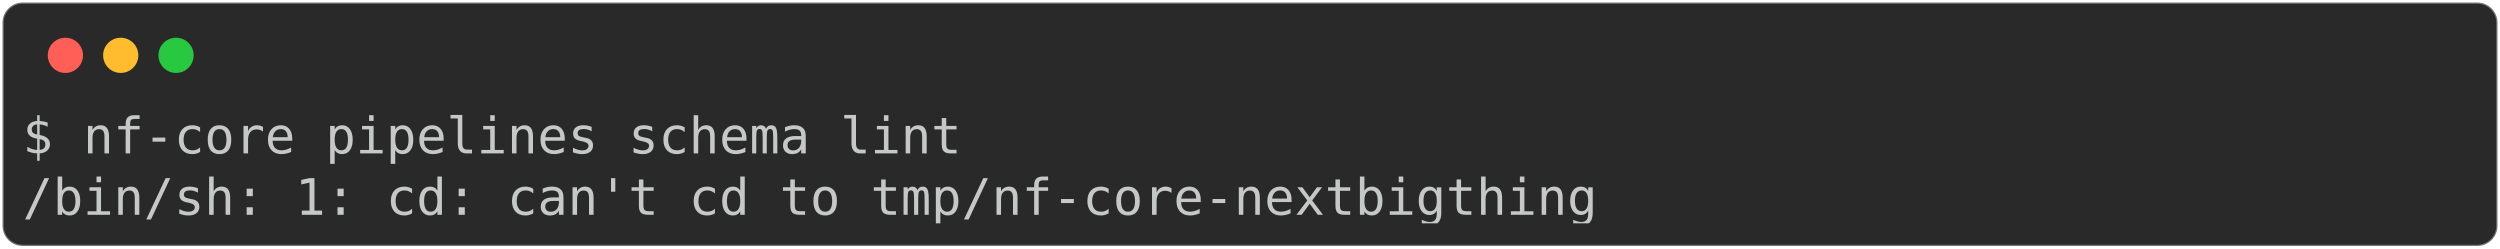
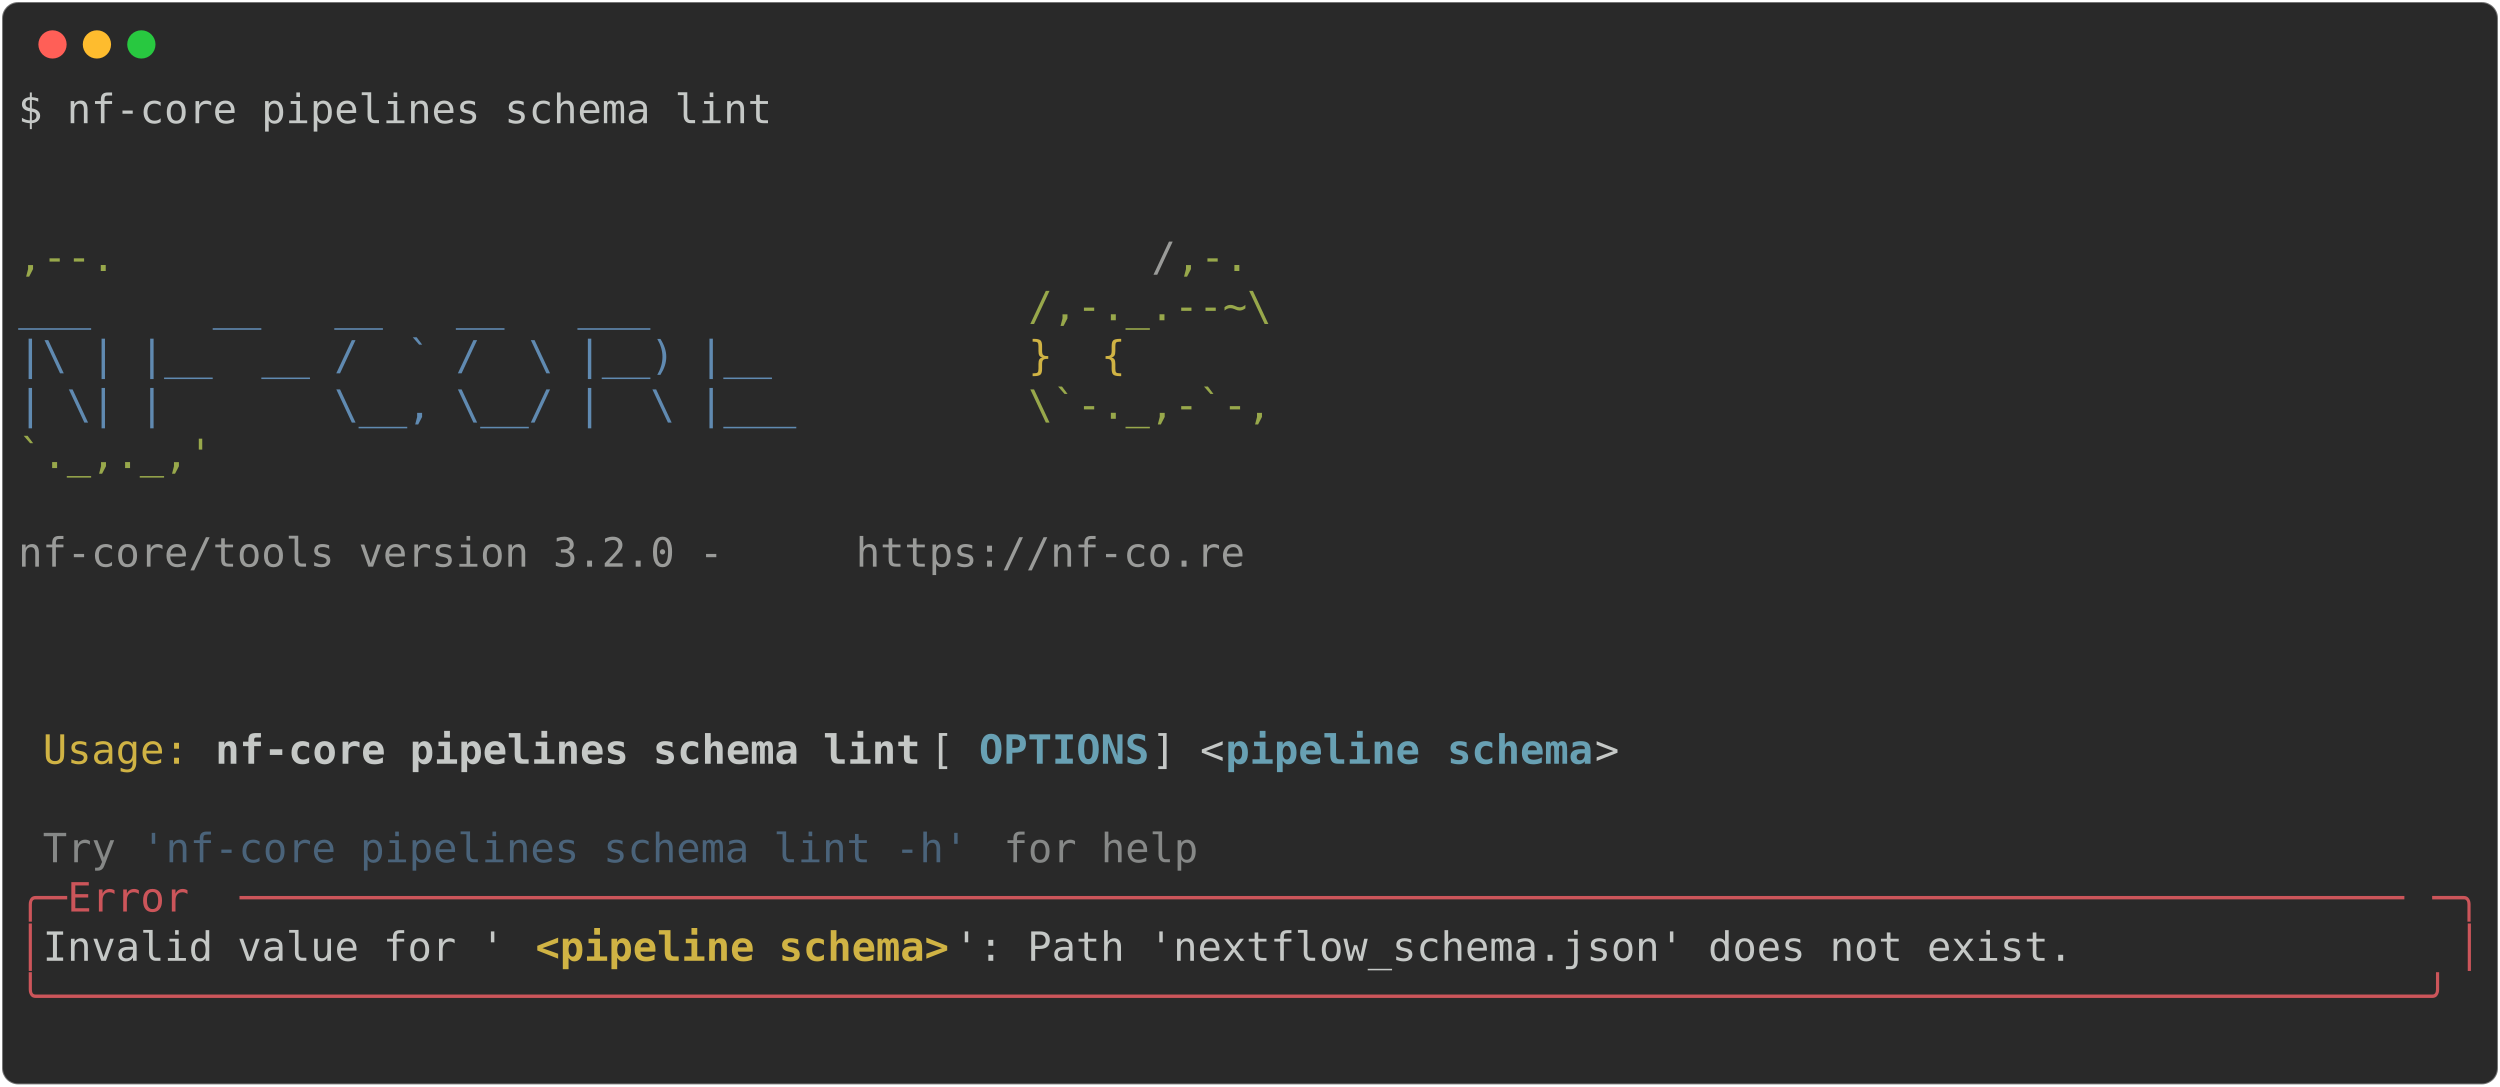
- <svg xmlns="http://www.w3.org/2000/svg" class="rich-terminal" viewBox="0 0 994 98.8">
+ <svg xmlns="http://www.w3.org/2000/svg" class="rich-terminal" viewBox="0 0 1238 538.0">
  <style>

    @font-face {
        font-family: "Fira Code";
        src: local("FiraCode-Regular"),
                url("https://cdnjs.cloudflare.com/ajax/libs/firacode/6.2.0/woff2/FiraCode-Regular.woff2") format("woff2"),
                url("https://cdnjs.cloudflare.com/ajax/libs/firacode/6.2.0/woff/FiraCode-Regular.woff") format("woff");
        font-style: normal;
        font-weight: 400;
    }
    @font-face {
        font-family: "Fira Code";
        src: local("FiraCode-Bold"),
                url("https://cdnjs.cloudflare.com/ajax/libs/firacode/6.2.0/woff2/FiraCode-Bold.woff2") format("woff2"),
                url("https://cdnjs.cloudflare.com/ajax/libs/firacode/6.2.0/woff/FiraCode-Bold.woff") format("woff");
        font-style: bold;
        font-weight: 700;
    }

-     .terminal-2084449347-matrix {
+     .terminal-4055604502-matrix {
        font-family: Fira Code, monospace;
        font-size: 20px;
        line-height: 24.4px;
        font-variant-east-asian: full-width;
    }

-     .terminal-2084449347-title {
+     .terminal-4055604502-title {
        font-size: 18px;
        font-weight: bold;
        font-family: arial;
    }

-     .terminal-2084449347-r1 { fill: #c5c8c6 }
+     .terminal-4055604502-r1 { fill: #c5c8c6 }
+ .terminal-4055604502-r2 { fill: #98a84b }
+ .terminal-4055604502-r3 { fill: #9a9b99 }
+ .terminal-4055604502-r4 { fill: #608ab1 }
+ .terminal-4055604502-r5 { fill: #d0b344 }
+ .terminal-4055604502-r6 { fill: #c5c8c6;font-weight: bold }
+ .terminal-4055604502-r7 { fill: #68a0b3;font-weight: bold }
+ .terminal-4055604502-r8 { fill: #868887 }
+ .terminal-4055604502-r9 { fill: #4a637a }
+ .terminal-4055604502-r10 { fill: #cc555a }
+ .terminal-4055604502-r11 { fill: #d0b344;font-weight: bold }
    </style>
  <defs>
-     <clipPath id="terminal-2084449347-clip-terminal">
-       <rect x="0" y="0" width="975.0" height="47.8" />
+     <clipPath id="terminal-4055604502-clip-terminal">
+       <rect x="0" y="0" width="1219.0" height="487.0" />
    </clipPath>
-     <clipPath id="terminal-2084449347-line-0">
-       <rect x="0" y="1.5" width="976" height="24.65" />
+     <clipPath id="terminal-4055604502-line-0">
+       <rect x="0" y="1.5" width="1220" height="24.65" />
+     </clipPath>
+     <clipPath id="terminal-4055604502-line-1">
+       <rect x="0" y="25.9" width="1220" height="24.65" />
+     </clipPath>
+     <clipPath id="terminal-4055604502-line-2">
+       <rect x="0" y="50.3" width="1220" height="24.65" />
+     </clipPath>
+     <clipPath id="terminal-4055604502-line-3">
+       <rect x="0" y="74.7" width="1220" height="24.65" />
+     </clipPath>
+     <clipPath id="terminal-4055604502-line-4">
+       <rect x="0" y="99.1" width="1220" height="24.65" />
+     </clipPath>
+     <clipPath id="terminal-4055604502-line-5">
+       <rect x="0" y="123.5" width="1220" height="24.65" />
+     </clipPath>
+     <clipPath id="terminal-4055604502-line-6">
+       <rect x="0" y="147.9" width="1220" height="24.65" />
+     </clipPath>
+     <clipPath id="terminal-4055604502-line-7">
+       <rect x="0" y="172.3" width="1220" height="24.65" />
+     </clipPath>
+     <clipPath id="terminal-4055604502-line-8">
+       <rect x="0" y="196.7" width="1220" height="24.65" />
+     </clipPath>
+     <clipPath id="terminal-4055604502-line-9">
+       <rect x="0" y="221.1" width="1220" height="24.65" />
+     </clipPath>
+     <clipPath id="terminal-4055604502-line-10">
+       <rect x="0" y="245.5" width="1220" height="24.65" />
+     </clipPath>
+     <clipPath id="terminal-4055604502-line-11">
+       <rect x="0" y="269.9" width="1220" height="24.65" />
+     </clipPath>
+     <clipPath id="terminal-4055604502-line-12">
+       <rect x="0" y="294.3" width="1220" height="24.65" />
+     </clipPath>
+     <clipPath id="terminal-4055604502-line-13">
+       <rect x="0" y="318.7" width="1220" height="24.65" />
+     </clipPath>
+     <clipPath id="terminal-4055604502-line-14">
+       <rect x="0" y="343.1" width="1220" height="24.65" />
+     </clipPath>
+     <clipPath id="terminal-4055604502-line-15">
+       <rect x="0" y="367.5" width="1220" height="24.65" />
+     </clipPath>
+     <clipPath id="terminal-4055604502-line-16">
+       <rect x="0" y="391.9" width="1220" height="24.65" />
+     </clipPath>
+     <clipPath id="terminal-4055604502-line-17">
+       <rect x="0" y="416.3" width="1220" height="24.65" />
+     </clipPath>
+     <clipPath id="terminal-4055604502-line-18">
+       <rect x="0" y="440.7" width="1220" height="24.65" />
    </clipPath>
  </defs>
-   <rect fill="#292929" stroke="rgba(255,255,255,0.35)" stroke-width="1" x="1" y="1" width="992" height="96.8" rx="8" />
+   <rect fill="#292929" stroke="rgba(255,255,255,0.35)" stroke-width="1" x="1" y="1" width="1236" height="536" rx="8" />
  <g transform="translate(26,22)">
    <circle cx="0" cy="0" r="7" fill="#ff5f57" />
    <circle cx="22" cy="0" r="7" fill="#febc2e" />
    <circle cx="44" cy="0" r="7" fill="#28c840" />
  </g>
-   <g transform="translate(9, 41)" clip-path="url(#terminal-2084449347-clip-terminal)">
-     <g class="terminal-2084449347-matrix">
-       <text class="terminal-2084449347-r1" x="0" y="20" textLength="378.2" clip-path="url(#terminal-2084449347-line-0)">$ nf-core pipelines schema lint</text>
-       <text class="terminal-2084449347-r1" x="976" y="20" textLength="12.2" clip-path="url(#terminal-2084449347-line-0)">
+   <g transform="translate(9, 41)" clip-path="url(#terminal-4055604502-clip-terminal)">
+     <g class="terminal-4055604502-matrix">
+       <text class="terminal-4055604502-r1" x="0" y="20" textLength="378.2" clip-path="url(#terminal-4055604502-line-0)">$ nf-core pipelines schema lint</text>
+       <text class="terminal-4055604502-r1" x="1220" y="20" textLength="12.2" clip-path="url(#terminal-4055604502-line-0)">
</text>
-       <text class="terminal-2084449347-r1" x="0" y="44.4" textLength="634.4" clip-path="url(#terminal-2084449347-line-1)">/bin/sh: 1: cd: can't cd to tmp/nf-core-nextbigthing</text>
-       <text class="terminal-2084449347-r1" x="976" y="44.4" textLength="12.2" clip-path="url(#terminal-2084449347-line-1)">
+       <text class="terminal-4055604502-r1" x="1220" y="44.4" textLength="12.2" clip-path="url(#terminal-4055604502-line-1)">
+ </text>
+       <text class="terminal-4055604502-r1" x="1220" y="68.8" textLength="12.2" clip-path="url(#terminal-4055604502-line-2)">
+ </text>
+       <text class="terminal-4055604502-r2" x="0" y="93.2" textLength="561.2" clip-path="url(#terminal-4055604502-line-3)">                                          ,--.</text>
+       <text class="terminal-4055604502-r3" x="561.2" y="93.2" textLength="12.2" clip-path="url(#terminal-4055604502-line-3)">/</text>
+       <text class="terminal-4055604502-r2" x="573.4" y="93.2" textLength="36.6" clip-path="url(#terminal-4055604502-line-3)">,-.</text>
+       <text class="terminal-4055604502-r1" x="1220" y="93.2" textLength="12.2" clip-path="url(#terminal-4055604502-line-3)">
+ </text>
+       <text class="terminal-4055604502-r4" x="0" y="117.6" textLength="500.2" clip-path="url(#terminal-4055604502-line-4)">          ___     __   __   __   ___     </text>
+       <text class="terminal-4055604502-r2" x="500.2" y="117.6" textLength="134.2" clip-path="url(#terminal-4055604502-line-4)">/,-._.--~\ </text>
+       <text class="terminal-4055604502-r1" x="1220" y="117.6" textLength="12.2" clip-path="url(#terminal-4055604502-line-4)">
+ </text>
+       <text class="terminal-4055604502-r4" x="0" y="142" textLength="500.2" clip-path="url(#terminal-4055604502-line-5)">    |\ | |__  __ /  ` /  \ |__) |__      </text>
+       <text class="terminal-4055604502-r5" x="500.2" y="142" textLength="85.4" clip-path="url(#terminal-4055604502-line-5)">   }  {</text>
+       <text class="terminal-4055604502-r1" x="1220" y="142" textLength="12.2" clip-path="url(#terminal-4055604502-line-5)">
+ </text>
+       <text class="terminal-4055604502-r4" x="0" y="166.4" textLength="500.2" clip-path="url(#terminal-4055604502-line-6)">    | \| |       \__, \__/ |  \ |___     </text>
+       <text class="terminal-4055604502-r2" x="500.2" y="166.4" textLength="122" clip-path="url(#terminal-4055604502-line-6)">\`-._,-`-,</text>
+       <text class="terminal-4055604502-r1" x="1220" y="166.4" textLength="12.2" clip-path="url(#terminal-4055604502-line-6)">
+ </text>
+       <text class="terminal-4055604502-r2" x="0" y="190.8" textLength="610" clip-path="url(#terminal-4055604502-line-7)">                                          `._,._,'</text>
+       <text class="terminal-4055604502-r1" x="1220" y="190.8" textLength="12.2" clip-path="url(#terminal-4055604502-line-7)">
+ </text>
+       <text class="terminal-4055604502-r1" x="1220" y="215.2" textLength="12.2" clip-path="url(#terminal-4055604502-line-8)">
+ </text>
+       <text class="terminal-4055604502-r3" x="0" y="239.6" textLength="414.8" clip-path="url(#terminal-4055604502-line-9)">    nf-core/tools version 3.2.0 - </text>
+       <text class="terminal-4055604502-r3" x="414.8" y="239.6" textLength="195.2" clip-path="url(#terminal-4055604502-line-9)">https://nf-co.re</text>
+       <text class="terminal-4055604502-r1" x="1220" y="239.6" textLength="12.2" clip-path="url(#terminal-4055604502-line-9)">
+ </text>
+       <text class="terminal-4055604502-r1" x="1220" y="264" textLength="12.2" clip-path="url(#terminal-4055604502-line-10)">
+ </text>
+       <text class="terminal-4055604502-r1" x="1220" y="288.4" textLength="12.2" clip-path="url(#terminal-4055604502-line-11)">
+ </text>
+       <text class="terminal-4055604502-r1" x="1220" y="312.8" textLength="12.2" clip-path="url(#terminal-4055604502-line-12)">
+ </text>
+       <text class="terminal-4055604502-r5" x="12.2" y="337.2" textLength="73.2" clip-path="url(#terminal-4055604502-line-13)">Usage:</text>
+       <text class="terminal-4055604502-r6" x="97.6" y="337.2" textLength="353.8" clip-path="url(#terminal-4055604502-line-13)">nf-core pipelines schema lint</text>
+       <text class="terminal-4055604502-r1" x="451.4" y="337.2" textLength="24.4" clip-path="url(#terminal-4055604502-line-13)"> [</text>
+       <text class="terminal-4055604502-r7" x="475.8" y="337.2" textLength="85.4" clip-path="url(#terminal-4055604502-line-13)">OPTIONS</text>
+       <text class="terminal-4055604502-r1" x="561.2" y="337.2" textLength="36.6" clip-path="url(#terminal-4055604502-line-13)">] &lt;</text>
+       <text class="terminal-4055604502-r7" x="597.8" y="337.2" textLength="97.6" clip-path="url(#terminal-4055604502-line-13)">pipeline</text>
+       <text class="terminal-4055604502-r7" x="707.6" y="337.2" textLength="73.2" clip-path="url(#terminal-4055604502-line-13)">schema</text>
+       <text class="terminal-4055604502-r1" x="780.8" y="337.2" textLength="439.2" clip-path="url(#terminal-4055604502-line-13)">&gt;                                   </text>
+       <text class="terminal-4055604502-r1" x="1220" y="337.2" textLength="12.2" clip-path="url(#terminal-4055604502-line-13)">
+ </text>
+       <text class="terminal-4055604502-r1" x="1220" y="361.6" textLength="12.2" clip-path="url(#terminal-4055604502-line-14)">
+ </text>
+       <text class="terminal-4055604502-r8" x="12.2" y="386" textLength="36.6" clip-path="url(#terminal-4055604502-line-15)">Try</text>
+       <text class="terminal-4055604502-r9" x="61" y="386" textLength="414.8" clip-path="url(#terminal-4055604502-line-15)">'nf-core pipelines schema lint -h'</text>
+       <text class="terminal-4055604502-r8" x="488" y="386" textLength="97.6" clip-path="url(#terminal-4055604502-line-15)">for help</text>
+       <text class="terminal-4055604502-r1" x="1220" y="386" textLength="12.2" clip-path="url(#terminal-4055604502-line-15)">
+ </text>
+       <text class="terminal-4055604502-r10" x="0" y="410.4" textLength="24.4" clip-path="url(#terminal-4055604502-line-16)">╭─</text>
+       <text class="terminal-4055604502-r10" x="24.4" y="410.4" textLength="85.4" clip-path="url(#terminal-4055604502-line-16)"> Error </text>
+       <text class="terminal-4055604502-r10" x="109.8" y="410.4" textLength="1085.8" clip-path="url(#terminal-4055604502-line-16)">─────────────────────────────────────────────────────────────────────────────────────────</text>
+       <text class="terminal-4055604502-r10" x="1195.6" y="410.4" textLength="24.4" clip-path="url(#terminal-4055604502-line-16)">─╮</text>
+       <text class="terminal-4055604502-r1" x="1220" y="410.4" textLength="12.2" clip-path="url(#terminal-4055604502-line-16)">
+ </text>
+       <text class="terminal-4055604502-r10" x="0" y="434.8" textLength="12.2" clip-path="url(#terminal-4055604502-line-17)">│</text>
+       <text class="terminal-4055604502-r1" x="12.2" y="434.8" textLength="244" clip-path="url(#terminal-4055604502-line-17)"> Invalid value for '</text>
+       <text class="terminal-4055604502-r11" x="256.2" y="434.8" textLength="207.4" clip-path="url(#terminal-4055604502-line-17)">&lt;pipeline schema&gt;</text>
+       <text class="terminal-4055604502-r1" x="463.6" y="434.8" textLength="744.2" clip-path="url(#terminal-4055604502-line-17)">': Path 'nextflow_schema.json' does not exist.               </text>
+       <text class="terminal-4055604502-r10" x="1207.8" y="434.8" textLength="12.2" clip-path="url(#terminal-4055604502-line-17)">│</text>
+       <text class="terminal-4055604502-r1" x="1220" y="434.8" textLength="12.2" clip-path="url(#terminal-4055604502-line-17)">
+ </text>
+       <text class="terminal-4055604502-r10" x="0" y="459.2" textLength="1220" clip-path="url(#terminal-4055604502-line-18)">╰──────────────────────────────────────────────────────────────────────────────────────────────────╯</text>
+       <text class="terminal-4055604502-r1" x="1220" y="459.2" textLength="12.2" clip-path="url(#terminal-4055604502-line-18)">
+ </text>
+       <text class="terminal-4055604502-r1" x="1220" y="483.6" textLength="12.2" clip-path="url(#terminal-4055604502-line-19)">
</text>
    </g>
  </g>
</svg>
